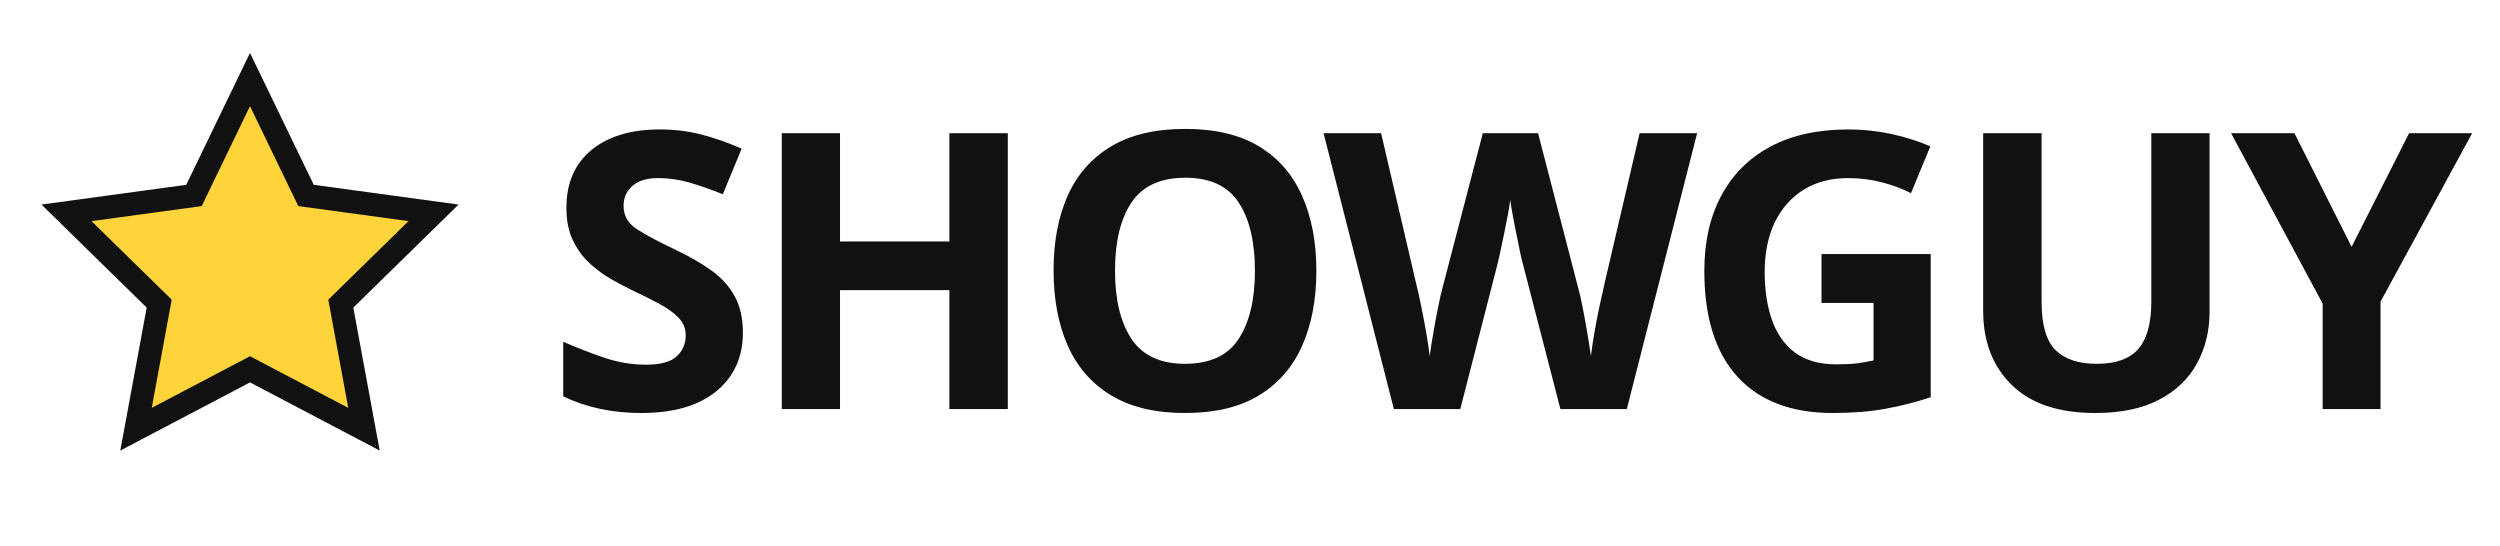
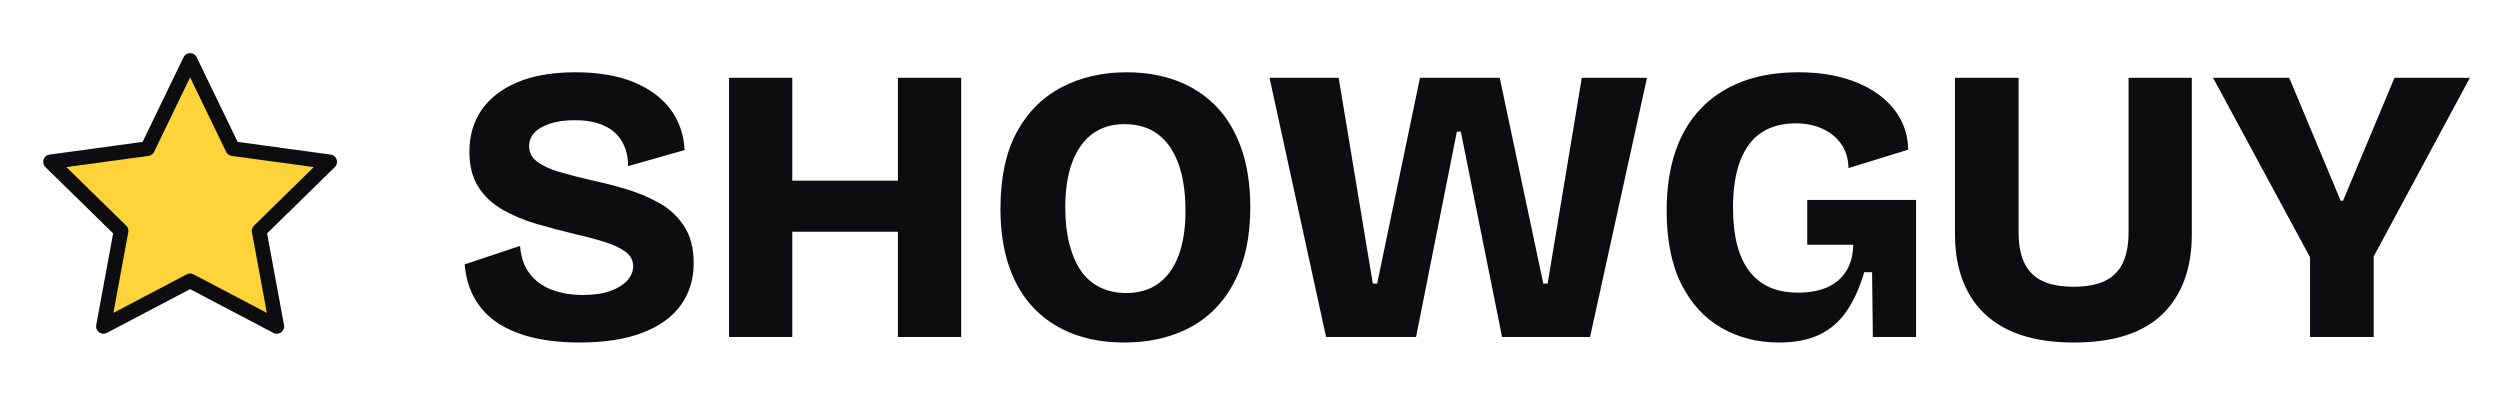
- <svg xmlns="http://www.w3.org/2000/svg" viewBox="0 0 220 48" role="img" aria-label="SHOWGUY">
-   <g transform="translate(22 24) scale(17)" fill="#FFD43B" stroke="#111" stroke-width=".12">
+ <svg xmlns="http://www.w3.org/2000/svg" viewBox="0 0 289.3 48" width="289.3" height="48" role="img" aria-label="SHOWGUY">
+   <g transform="translate(22 24) scale(17)" fill="#FFD43B" stroke="#0D0D10" stroke-width=".1" stroke-linejoin="round">
    <path d="M0-1 .29-.4.95-.31.47.16.59.81 0 .5-.59.81-.47.16-.95-.31-.29-.4Z" />
  </g>
-   <text x="48" y="36" font-family="Arial Black, Impact, sans-serif" font-weight="900" font-size="34" letter-spacing="-1" fill="#111">SHOWGUY</text>
+   <g transform="translate(52 39.0)" fill="#0D0D10">
+     <path d="M15.045 0.636Q12.136 0.636 9.773 0.091Q7.409 -0.455 5.682 -1.568Q3.955 -2.682 2.955 -4.409Q1.955 -6.136 1.773 -8.409L8.182 -10.545Q8.318 -8.636 9.273 -7.364Q10.227 -6.091 11.841 -5.477Q13.455 -4.864 15.455 -4.864Q17.364 -4.864 18.659 -5.341Q19.955 -5.818 20.614 -6.568Q21.273 -7.318 21.273 -8.182Q21.273 -9.182 20.409 -9.841Q19.545 -10.5 18.045 -10.977Q16.545 -11.455 14.545 -11.909Q12.273 -12.455 10.091 -13.091Q7.909 -13.727 6.136 -14.75Q4.364 -15.773 3.341 -17.386Q2.318 -19.0 2.318 -21.455Q2.318 -24.227 3.727 -26.273Q5.136 -28.318 7.864 -29.477Q10.591 -30.636 14.591 -30.636Q18.545 -30.636 21.318 -29.5Q24.091 -28.364 25.591 -26.341Q27.091 -24.318 27.227 -21.636L20.682 -19.773Q20.682 -21.091 20.25 -22.091Q19.818 -23.091 19.045 -23.75Q18.273 -24.409 17.136 -24.75Q16.0 -25.091 14.545 -25.091Q12.818 -25.091 11.614 -24.682Q10.409 -24.273 9.818 -23.614Q9.227 -22.955 9.227 -22.091Q9.227 -21.0 10.159 -20.295Q11.091 -19.591 12.705 -19.114Q14.318 -18.636 16.273 -18.182Q18.227 -17.773 20.318 -17.159Q22.409 -16.545 24.227 -15.545Q26.045 -14.545 27.159 -12.841Q28.273 -11.136 28.273 -8.545Q28.273 -5.773 26.795 -3.705Q25.318 -1.636 22.364 -0.5Q19.409 0.636 15.045 0.636Z M51.909 0.0V-30.0H59.227V0.0ZM32.364 0.0V-30.0H39.682V0.0ZM36.818 -12.182V-18.091H54.864V-12.182Z M78.091 0.636Q74.818 0.636 72.182 -0.364Q69.545 -1.364 67.659 -3.318Q65.773 -5.273 64.773 -8.159Q63.773 -11.045 63.773 -14.864Q63.773 -20.227 65.659 -23.705Q67.545 -27.182 70.864 -28.909Q74.182 -30.636 78.364 -30.636Q81.591 -30.636 84.227 -29.636Q86.864 -28.636 88.75 -26.682Q90.636 -24.727 91.659 -21.795Q92.682 -18.864 92.682 -15.045Q92.682 -11.091 91.614 -8.159Q90.545 -5.227 88.614 -3.273Q86.682 -1.318 84.0 -0.341Q81.318 0.636 78.091 0.636ZM78.318 -5.091Q80.545 -5.091 82.068 -6.205Q83.591 -7.318 84.386 -9.432Q85.182 -11.545 85.182 -14.591Q85.182 -17.818 84.364 -20.068Q83.545 -22.318 81.977 -23.477Q80.409 -24.636 78.136 -24.636Q75.955 -24.636 74.432 -23.523Q72.909 -22.409 72.091 -20.25Q71.273 -18.091 71.273 -14.955Q71.273 -12.591 71.75 -10.75Q72.227 -8.909 73.091 -7.659Q73.955 -6.409 75.295 -5.75Q76.636 -5.091 78.318 -5.091Z M101.455 0.0 94.909 -30.0H102.909L106.864 -6.182H107.364L112.318 -30.0H121.545L126.591 -6.182H127.091L131.045 -30.0H138.591L132.0 0.0H121.818L117.045 -23.773H116.591L111.864 0.0Z M153.864 0.636Q150.182 0.636 147.227 -1.045Q144.273 -2.727 142.568 -6.114Q140.864 -9.5 140.864 -14.636Q140.864 -18.409 141.841 -21.364Q142.818 -24.318 144.773 -26.386Q146.727 -28.455 149.568 -29.545Q152.409 -30.636 156.136 -30.636Q158.955 -30.636 161.25 -30.0Q163.545 -29.364 165.227 -28.182Q166.909 -27.0 167.841 -25.364Q168.773 -23.727 168.818 -21.682L161.909 -19.545Q161.864 -21.227 161.045 -22.364Q160.227 -23.5 158.864 -24.114Q157.5 -24.727 155.818 -24.727Q153.455 -24.727 151.841 -23.659Q150.227 -22.591 149.386 -20.409Q148.545 -18.227 148.545 -14.955Q148.545 -12.5 149.023 -10.659Q149.5 -8.818 150.455 -7.591Q151.409 -6.364 152.795 -5.75Q154.182 -5.136 156.091 -5.136Q158.0 -5.136 159.386 -5.727Q160.773 -6.318 161.591 -7.545Q162.409 -8.773 162.455 -10.682H157.136V-15.864H169.727V-10.045V0.0H164.727L164.636 -7.5H163.727Q162.955 -4.864 161.727 -3.045Q160.5 -1.227 158.591 -0.295Q156.682 0.636 153.864 0.636Z M188.0 0.636Q185.136 0.636 182.909 0.068Q180.682 -0.5 179.045 -1.591Q177.409 -2.682 176.341 -4.227Q175.273 -5.773 174.75 -7.705Q174.227 -9.636 174.227 -11.909V-30.0H181.591V-12.136Q181.591 -9.955 182.273 -8.545Q182.955 -7.136 184.364 -6.477Q185.773 -5.818 187.955 -5.818Q190.136 -5.818 191.545 -6.477Q192.955 -7.136 193.636 -8.545Q194.318 -9.955 194.318 -12.136V-30.0H201.636V-11.909Q201.636 -5.955 198.25 -2.659Q194.864 0.636 188.0 0.636Z M215.318 0.0V-9.227L204.091 -30.0H212.909L218.864 -15.773H219.136L225.091 -30.0H233.818L222.682 -9.318V0.0Z" />
+   </g>
</svg>
